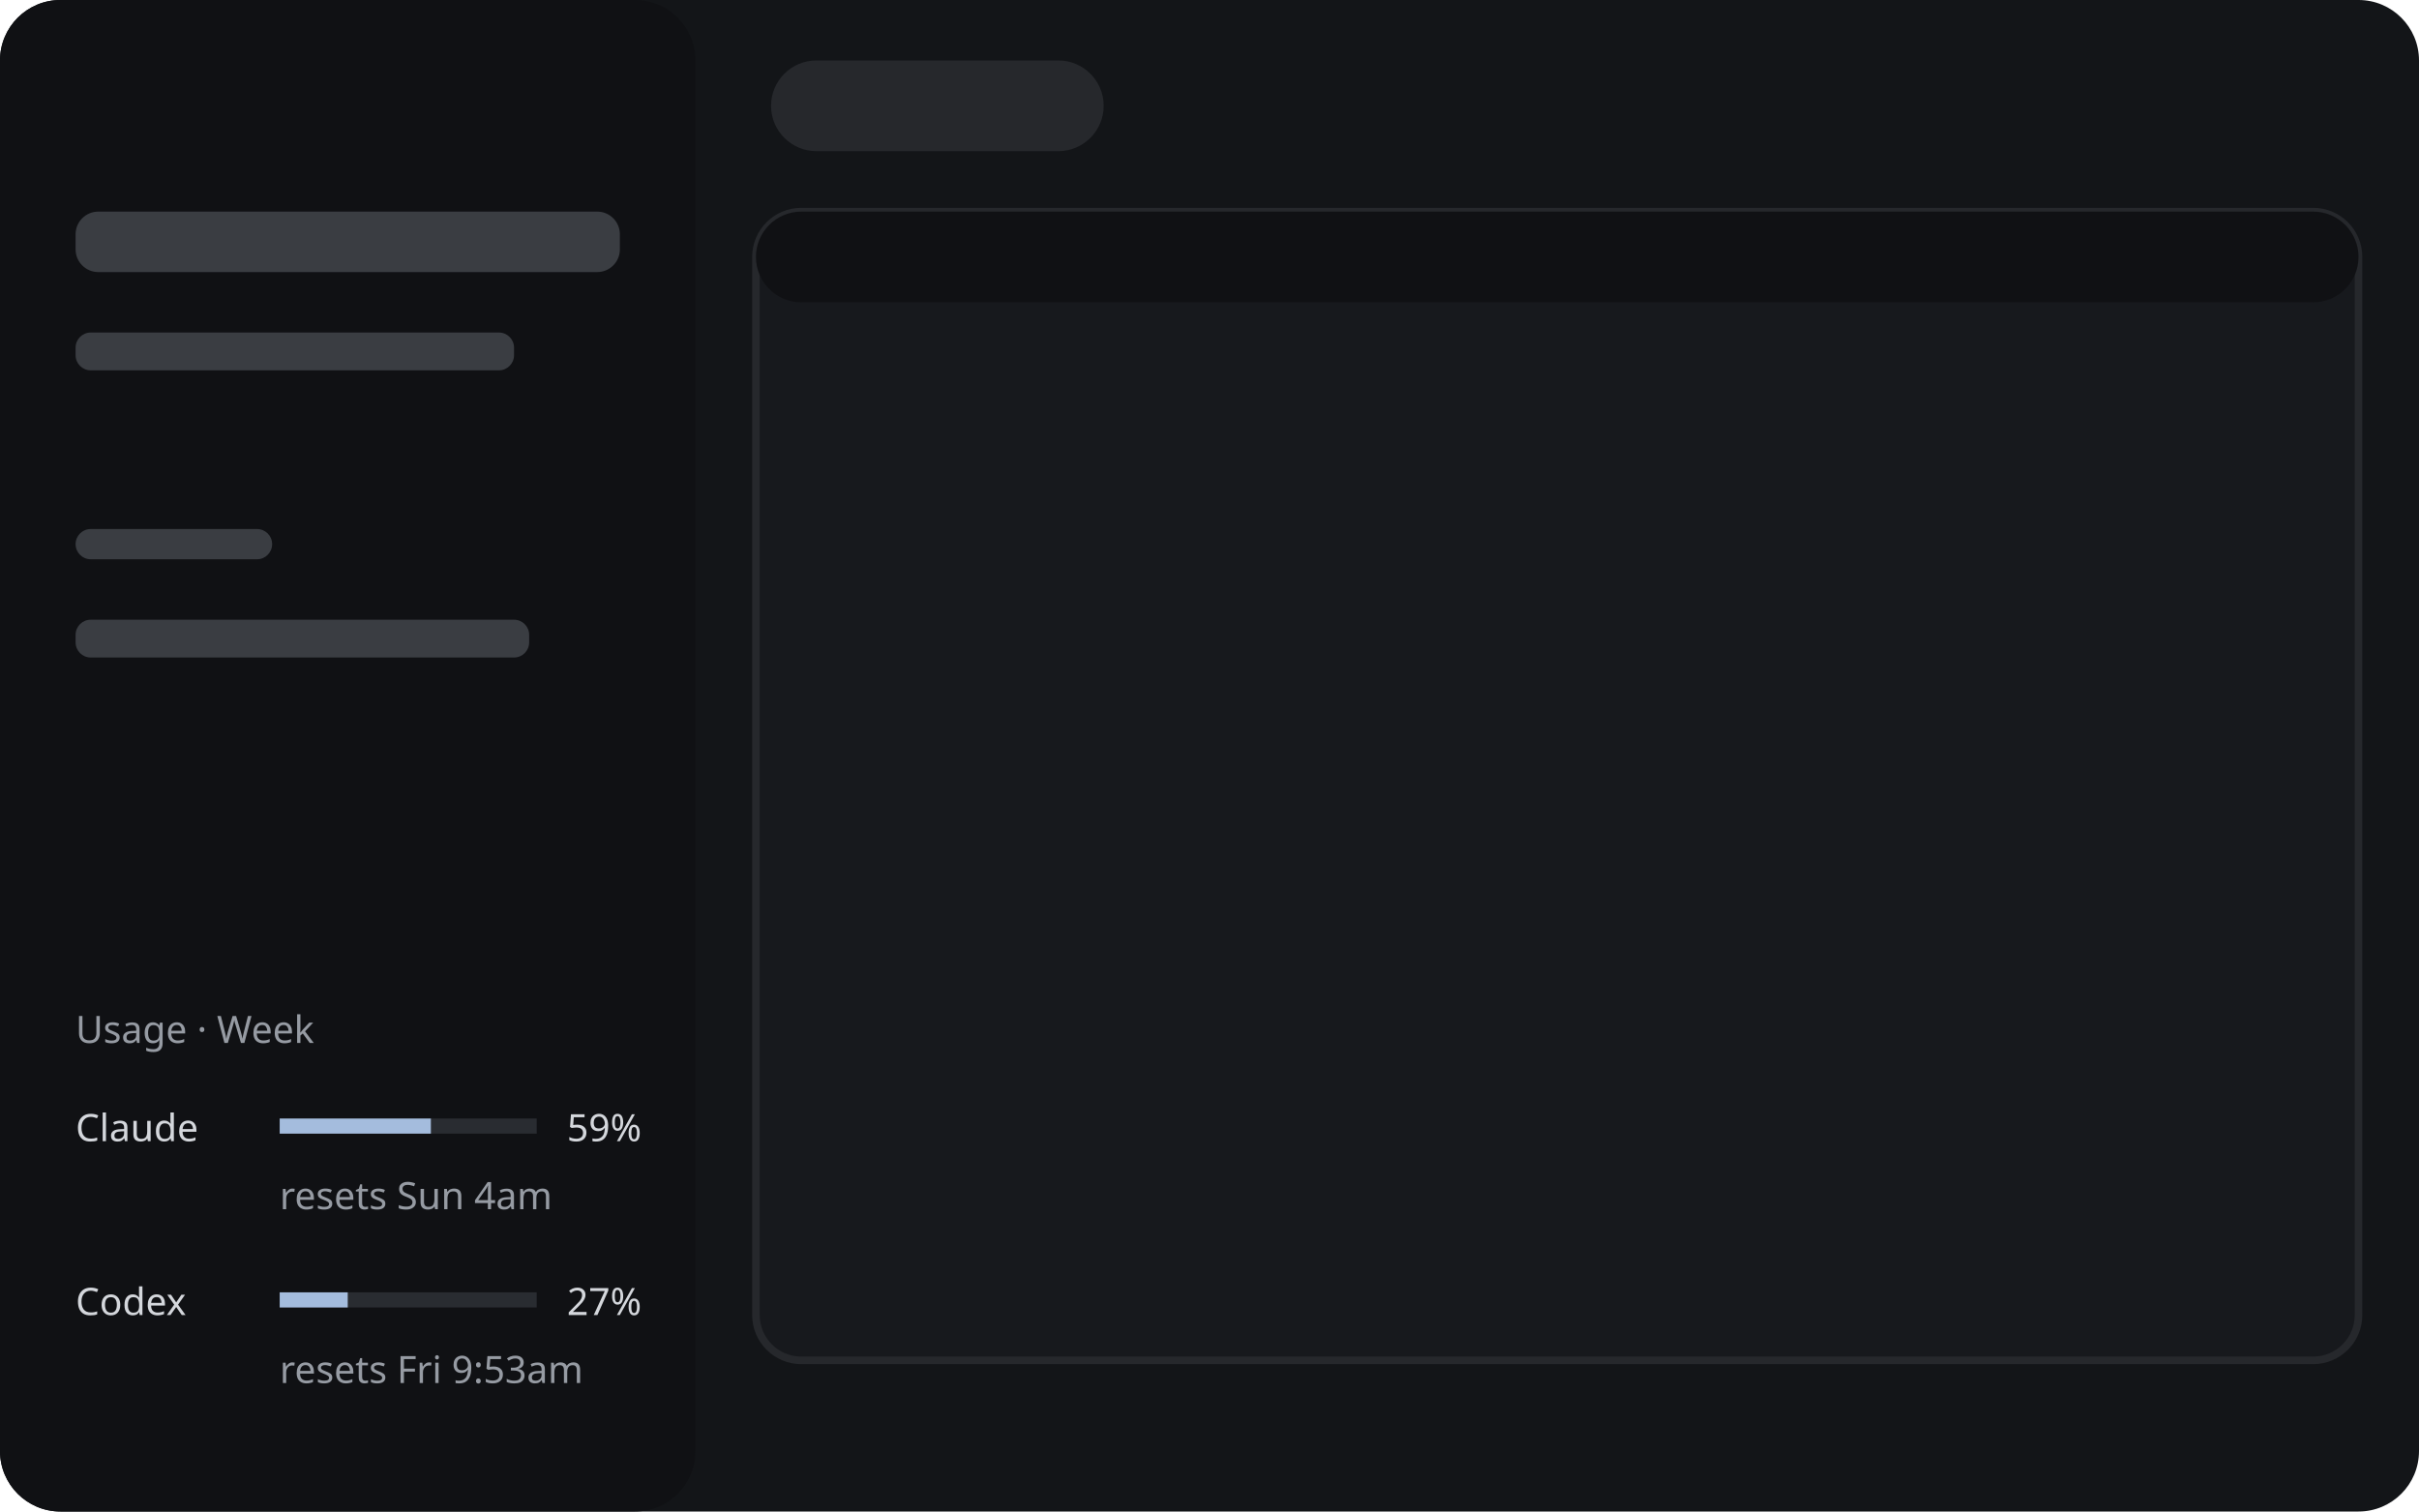
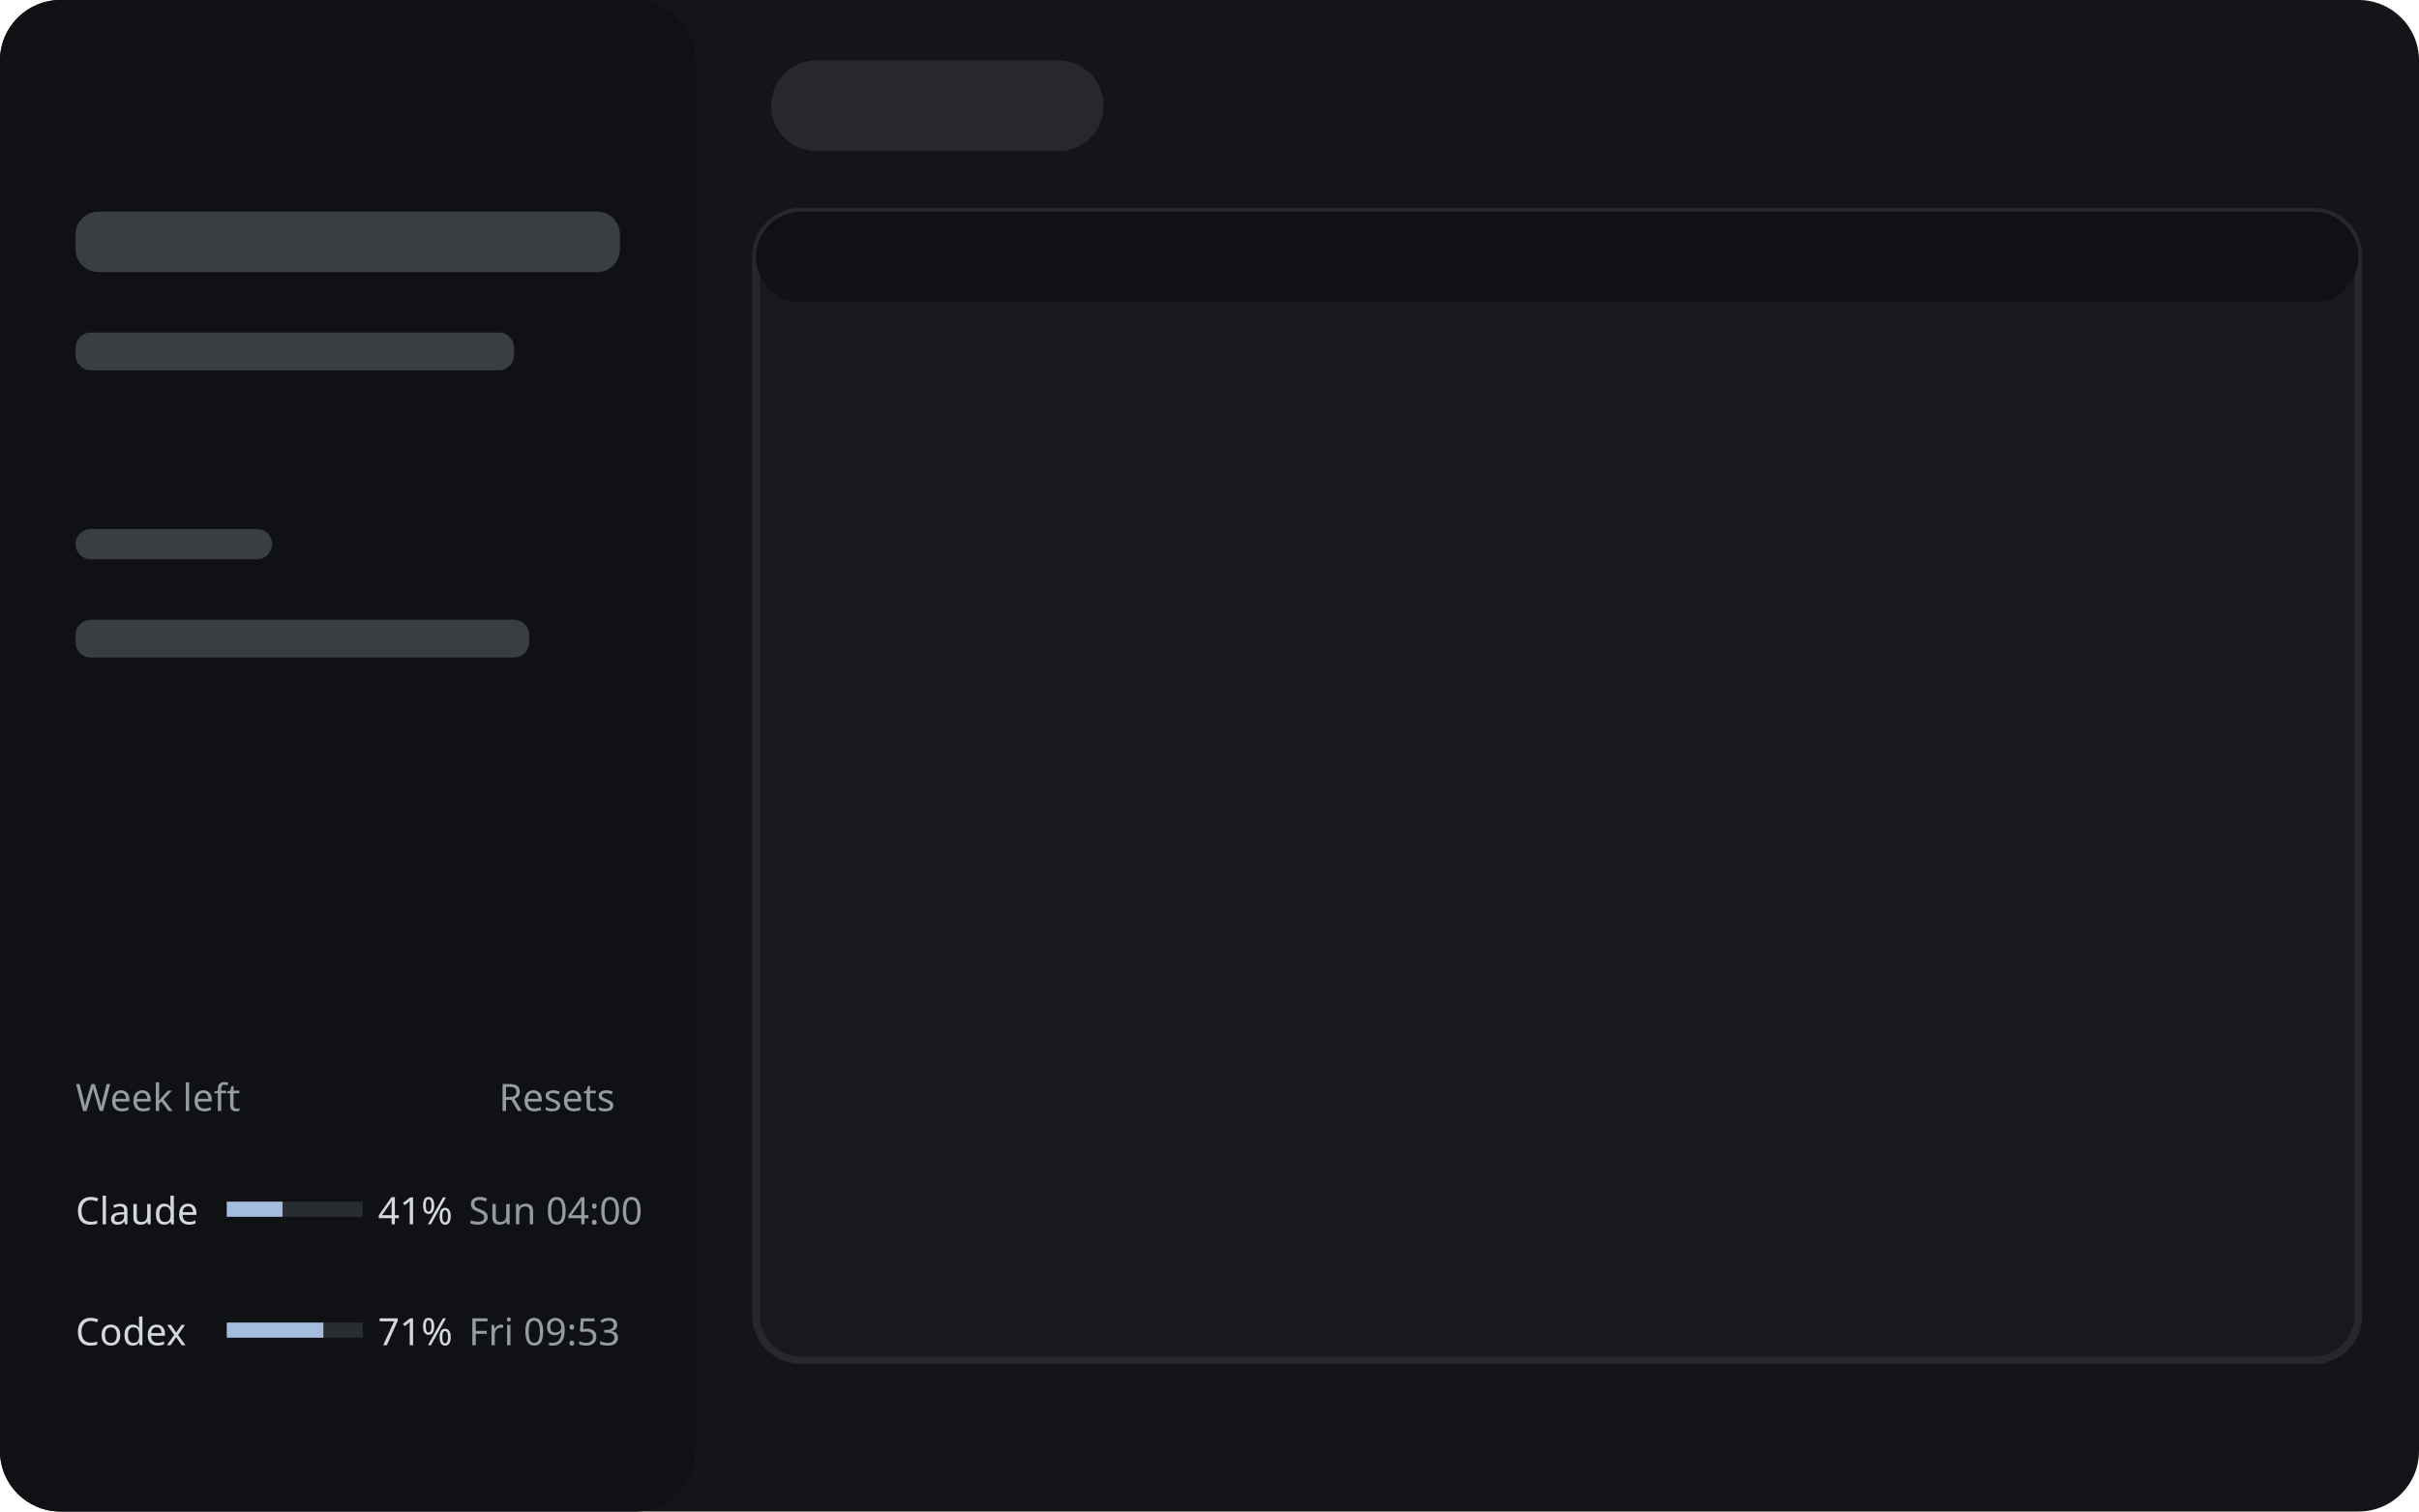
<svg xmlns="http://www.w3.org/2000/svg" viewBox="0 0 320 200">
  <rect width="320" height="200" rx="8" fill="#131518" />
  <rect width="92" height="200" rx="8" fill="#101114" />
  <g fill="#3a3d42">
    <rect x="10" y="28" width="72" height="8" rx="3" />
    <rect x="10" y="44" width="58" height="5" rx="2" />
    <rect x="10" y="70" width="26" height="4" rx="2" />
    <rect x="10" y="82" width="60" height="5" rx="2" />
  </g>
  <g font-family="sans-serif" font-size="5" fill="#969ba3">
-     <text x="10" y="138">Usage · Week</text>
-     <text x="10" y="151" fill="#d4d7dc">Claude</text>
-     <text x="10" y="174" fill="#d4d7dc">Codex</text>
-     <text x="37" y="160">resets Sun 4am</text>
-     <text x="37" y="183">resets Fri 9:53am</text>
+     <text x="10" y="147">Week left</text>
+     <text x="66" y="147">Resets</text>
+     <text x="10" y="162" fill="#d4d7dc">Claude</text>
+     <text x="10" y="178" fill="#d4d7dc">Codex</text>
+     <text x="62" y="162">Sun 04:00</text>
+     <text x="62" y="178">Fri 09:53</text>
  </g>
  <g fill="#292c31">
-     <rect x="37" y="148" width="34" height="2" />
-     <rect x="37" y="171" width="34" height="2" />
+     <rect x="30" y="159" width="18" height="2" />
+     <rect x="30" y="175" width="18" height="2" />
  </g>
  <g fill="#a4bcdd">
-     <rect x="37" y="148" width="20" height="2" />
-     <rect x="37" y="171" width="9" height="2" />
+     <rect x="30" y="159" width="7.38" height="2" />
+     <rect x="30" y="175" width="12.78" height="2" />
  </g>
  <g font-family="sans-serif" font-size="5" fill="#d4d7dc">
-     <text x="75" y="151">59%</text>
-     <text x="75" y="174">27%</text>
+     <text x="50" y="162">41%</text>
+     <text x="50" y="178">71%</text>
  </g>
  <rect x="100" y="28" width="212" height="152" rx="6" fill="#17191d" stroke="#26282c" />
  <rect x="100" y="28" width="212" height="12" rx="6" fill="#101114" />
  <rect x="102" y="8" width="44" height="12" rx="6" fill="#26282c" />
</svg>
